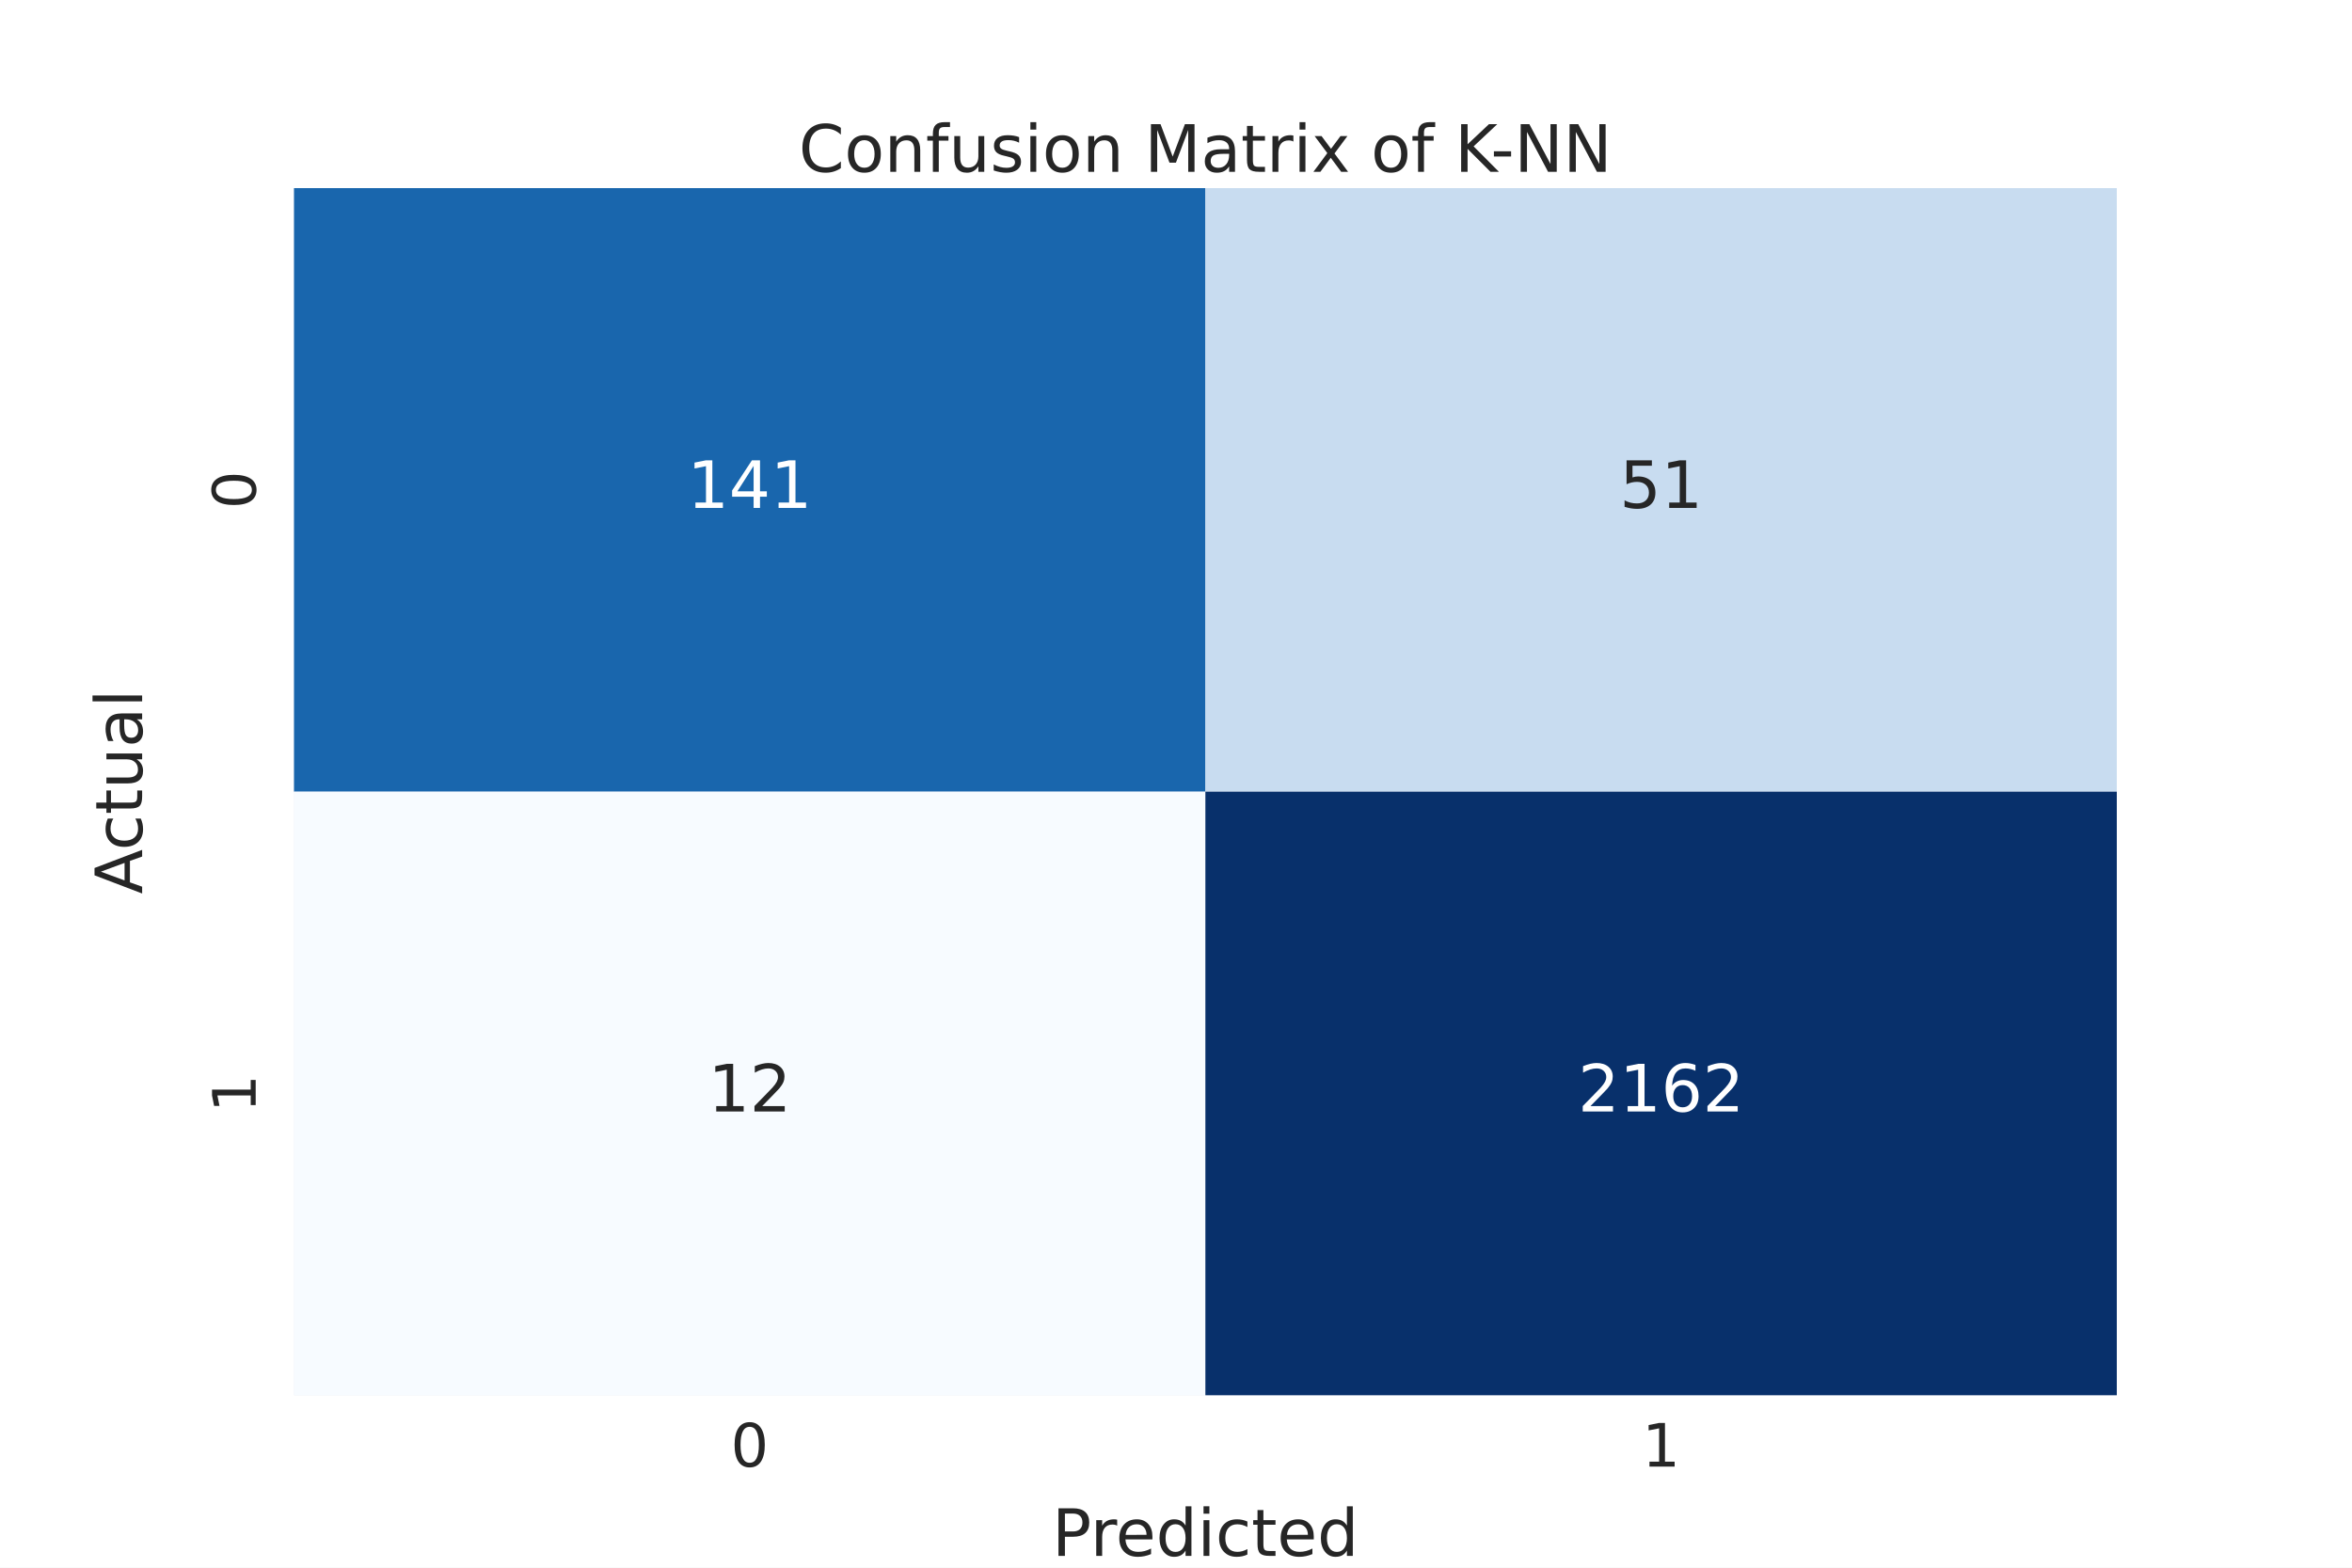
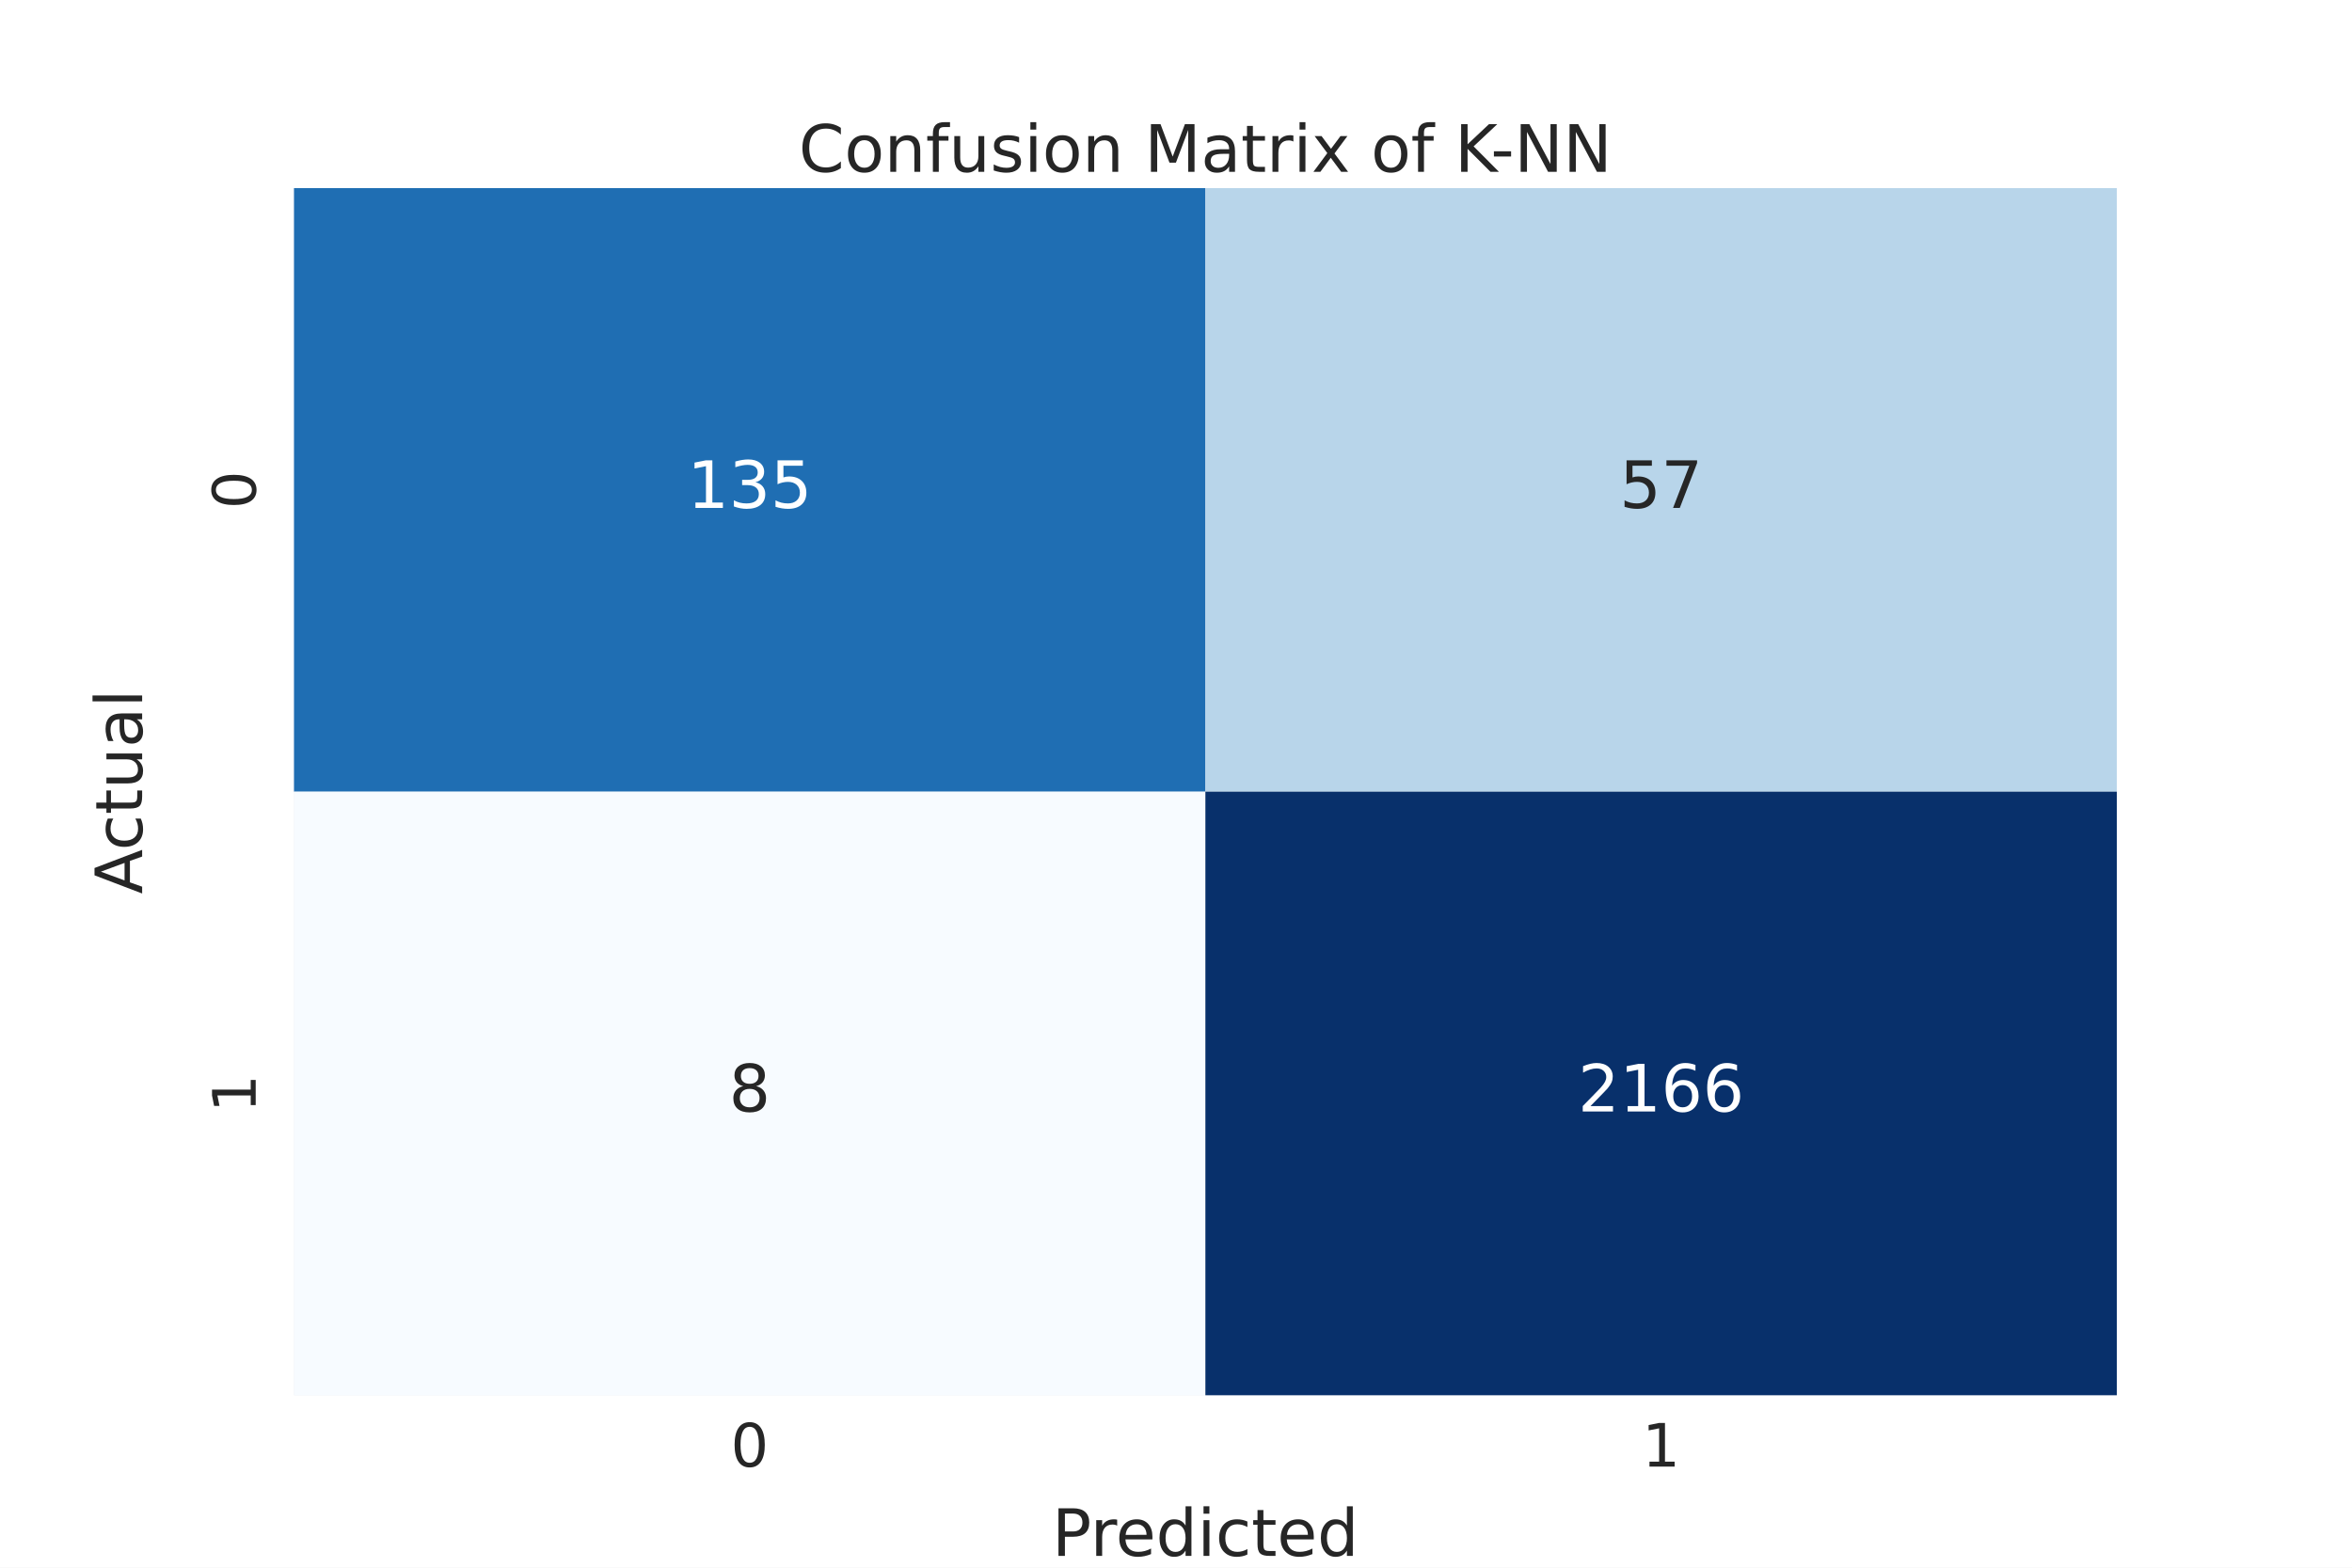
<svg xmlns="http://www.w3.org/2000/svg" xmlns:xlink="http://www.w3.org/1999/xlink" width="864pt" height="576pt" viewBox="0 0 864 576" version="1.1">
  <defs>
    <style type="text/css">*{stroke-linejoin: round; stroke-linecap: butt}</style>
  </defs>
  <g id="figure_1">
    <g id="patch_1">
      <path d="M 0 576  L 864 576  L 864 0  L 0 0  z " style="fill: #ffffff" />
    </g>
    <g id="axes_1">
      <g id="patch_2">
        <path d="M 108 512.64  L 777.6 512.64  L 777.6 69.12  L 108 69.12  z " style="fill: #eaeaf2" />
      </g>
      <g id="matplotlib.axis_1">
        <g id="xtick_1">
          <g id="text_1">
            <g style="fill: #262626" transform="translate(268.4013 538.8566) scale(0.22 -0.22)">
              <defs>
                <path id="DejaVuSans-30" d="M 2034 4250  Q 1547 4250 1301 3770  Q 1056 3291 1056 2328  Q 1056 1369 1301 889  Q 1547 409 2034 409  Q 2525 409 2770 889  Q 3016 1369 3016 2328  Q 3016 3291 2770 3770  Q 2525 4250 2034 4250  z M 2034 4750  Q 2819 4750 3233 4129  Q 3647 3509 3647 2328  Q 3647 1150 3233 529  Q 2819 -91 2034 -91  Q 1250 -91 836 529  Q 422 1150 422 2328  Q 422 3509 836 4129  Q 1250 4750 2034 4750  z " transform="scale(0.015625)" />
              </defs>
              <use xlink:href="#DejaVuSans-30" />
            </g>
          </g>
        </g>
        <g id="xtick_2">
          <g id="text_2">
            <g style="fill: #262626" transform="translate(603.2012 538.8566) scale(0.22 -0.22)">
              <defs>
                <path id="DejaVuSans-31" d="M 794 531  L 1825 531  L 1825 4091  L 703 3866  L 703 4441  L 1819 4666  L 2450 4666  L 2450 531  L 3481 531  L 3481 0  L 794 0  L 794 531  z " transform="scale(0.015625)" />
              </defs>
              <use xlink:href="#DejaVuSans-31" />
            </g>
          </g>
        </g>
        <g id="text_3">
          <g style="fill: #262626" transform="translate(386.4712 571.6681) scale(0.24 -0.24)">
            <defs>
              <path id="DejaVuSans-50" d="M 1259 4147  L 1259 2394  L 2053 2394  Q 2494 2394 2734 2622  Q 2975 2850 2975 3272  Q 2975 3691 2734 3919  Q 2494 4147 2053 4147  L 1259 4147  z M 628 4666  L 2053 4666  Q 2838 4666 3239 4311  Q 3641 3956 3641 3272  Q 3641 2581 3239 2228  Q 2838 1875 2053 1875  L 1259 1875  L 1259 0  L 628 0  L 628 4666  z " transform="scale(0.015625)" />
              <path id="DejaVuSans-72" d="M 2631 2963  Q 2534 3019 2420 3045  Q 2306 3072 2169 3072  Q 1681 3072 1420 2755  Q 1159 2438 1159 1844  L 1159 0  L 581 0  L 581 3500  L 1159 3500  L 1159 2956  Q 1341 3275 1631 3429  Q 1922 3584 2338 3584  Q 2397 3584 2469 3576  Q 2541 3569 2628 3553  L 2631 2963  z " transform="scale(0.015625)" />
              <path id="DejaVuSans-65" d="M 3597 1894  L 3597 1613  L 953 1613  Q 991 1019 1311 708  Q 1631 397 2203 397  Q 2534 397 2845 478  Q 3156 559 3463 722  L 3463 178  Q 3153 47 2828 -22  Q 2503 -91 2169 -91  Q 1331 -91 842 396  Q 353 884 353 1716  Q 353 2575 817 3079  Q 1281 3584 2069 3584  Q 2775 3584 3186 3129  Q 3597 2675 3597 1894  z M 3022 2063  Q 3016 2534 2758 2815  Q 2500 3097 2075 3097  Q 1594 3097 1305 2825  Q 1016 2553 972 2059  L 3022 2063  z " transform="scale(0.015625)" />
              <path id="DejaVuSans-64" d="M 2906 2969  L 2906 4863  L 3481 4863  L 3481 0  L 2906 0  L 2906 525  Q 2725 213 2448 61  Q 2172 -91 1784 -91  Q 1150 -91 751 415  Q 353 922 353 1747  Q 353 2572 751 3078  Q 1150 3584 1784 3584  Q 2172 3584 2448 3432  Q 2725 3281 2906 2969  z M 947 1747  Q 947 1113 1208 752  Q 1469 391 1925 391  Q 2381 391 2643 752  Q 2906 1113 2906 1747  Q 2906 2381 2643 2742  Q 2381 3103 1925 3103  Q 1469 3103 1208 2742  Q 947 2381 947 1747  z " transform="scale(0.015625)" />
              <path id="DejaVuSans-69" d="M 603 3500  L 1178 3500  L 1178 0  L 603 0  L 603 3500  z M 603 4863  L 1178 4863  L 1178 4134  L 603 4134  L 603 4863  z " transform="scale(0.015625)" />
              <path id="DejaVuSans-63" d="M 3122 3366  L 3122 2828  Q 2878 2963 2633 3030  Q 2388 3097 2138 3097  Q 1578 3097 1268 2742  Q 959 2388 959 1747  Q 959 1106 1268 751  Q 1578 397 2138 397  Q 2388 397 2633 464  Q 2878 531 3122 666  L 3122 134  Q 2881 22 2623 -34  Q 2366 -91 2075 -91  Q 1284 -91 818 406  Q 353 903 353 1747  Q 353 2603 823 3093  Q 1294 3584 2113 3584  Q 2378 3584 2631 3529  Q 2884 3475 3122 3366  z " transform="scale(0.015625)" />
              <path id="DejaVuSans-74" d="M 1172 4494  L 1172 3500  L 2356 3500  L 2356 3053  L 1172 3053  L 1172 1153  Q 1172 725 1289 603  Q 1406 481 1766 481  L 2356 481  L 2356 0  L 1766 0  Q 1100 0 847 248  Q 594 497 594 1153  L 594 3053  L 172 3053  L 172 3500  L 594 3500  L 594 4494  L 1172 4494  z " transform="scale(0.015625)" />
            </defs>
            <use xlink:href="#DejaVuSans-50" />
            <use xlink:href="#DejaVuSans-72" x="58.553" />
            <use xlink:href="#DejaVuSans-65" x="97.416" />
            <use xlink:href="#DejaVuSans-64" x="158.939" />
            <use xlink:href="#DejaVuSans-69" x="222.416" />
            <use xlink:href="#DejaVuSans-63" x="250.199" />
            <use xlink:href="#DejaVuSans-74" x="305.18" />
            <use xlink:href="#DejaVuSans-65" x="344.389" />
            <use xlink:href="#DejaVuSans-64" x="405.912" />
          </g>
        </g>
      </g>
      <g id="matplotlib.axis_2">
        <g id="ytick_1">
          <g id="text_4">
            <g style="fill: #262626" transform="translate(93.92469 186.9988) rotate(-90) scale(0.22 -0.22)">
              <use xlink:href="#DejaVuSans-30" />
            </g>
          </g>
        </g>
        <g id="ytick_2">
          <g id="text_5">
            <g style="fill: #262626" transform="translate(93.92469 408.7588) rotate(-90) scale(0.22 -0.22)">
              <use xlink:href="#DejaVuSans-31" />
            </g>
          </g>
        </g>
        <g id="text_6">
          <g style="fill: #262626" transform="translate(52.21688 328.4737) rotate(-90) scale(0.24 -0.24)">
            <defs>
              <path id="DejaVuSans-41" d="M 2188 4044  L 1331 1722  L 3047 1722  L 2188 4044  z M 1831 4666  L 2547 4666  L 4325 0  L 3669 0  L 3244 1197  L 1141 1197  L 716 0  L 50 0  L 1831 4666  z " transform="scale(0.015625)" />
              <path id="DejaVuSans-75" d="M 544 1381  L 544 3500  L 1119 3500  L 1119 1403  Q 1119 906 1312 657  Q 1506 409 1894 409  Q 2359 409 2629 706  Q 2900 1003 2900 1516  L 2900 3500  L 3475 3500  L 3475 0  L 2900 0  L 2900 538  Q 2691 219 2414 64  Q 2138 -91 1772 -91  Q 1169 -91 856 284  Q 544 659 544 1381  z M 1991 3584  L 1991 3584  z " transform="scale(0.015625)" />
              <path id="DejaVuSans-61" d="M 2194 1759  Q 1497 1759 1228 1600  Q 959 1441 959 1056  Q 959 750 1161 570  Q 1363 391 1709 391  Q 2188 391 2477 730  Q 2766 1069 2766 1631  L 2766 1759  L 2194 1759  z M 3341 1997  L 3341 0  L 2766 0  L 2766 531  Q 2569 213 2275 61  Q 1981 -91 1556 -91  Q 1019 -91 701 211  Q 384 513 384 1019  Q 384 1609 779 1909  Q 1175 2209 1959 2209  L 2766 2209  L 2766 2266  Q 2766 2663 2505 2880  Q 2244 3097 1772 3097  Q 1472 3097 1187 3025  Q 903 2953 641 2809  L 641 3341  Q 956 3463 1253 3523  Q 1550 3584 1831 3584  Q 2591 3584 2966 3190  Q 3341 2797 3341 1997  z " transform="scale(0.015625)" />
              <path id="DejaVuSans-6c" d="M 603 4863  L 1178 4863  L 1178 0  L 603 0  L 603 4863  z " transform="scale(0.015625)" />
            </defs>
            <use xlink:href="#DejaVuSans-41" />
            <use xlink:href="#DejaVuSans-63" x="66.658" />
            <use xlink:href="#DejaVuSans-74" x="121.639" />
            <use xlink:href="#DejaVuSans-75" x="160.848" />
            <use xlink:href="#DejaVuSans-61" x="224.227" />
            <use xlink:href="#DejaVuSans-6c" x="285.506" />
          </g>
        </g>
      </g>
      <g id="QuadMesh_1">
-         <path d="M 108 69.12  L 442.8 69.12  L 442.8 290.88  L 108 290.88  L 108 69.12  " clip-path="url(#pe6606f0bd6)" style="fill: #1966ad" />
-         <path d="M 442.8 69.12  L 777.6 69.12  L 777.6 290.88  L 442.8 290.88  L 442.8 69.12  " clip-path="url(#pe6606f0bd6)" style="fill: #c8dcf0" />
-         <path d="M 108 290.88  L 442.8 290.88  L 442.8 512.64  L 108 512.64  L 108 290.88  " clip-path="url(#pe6606f0bd6)" style="fill: #f7fbff" />
-         <path d="M 442.8 290.88  L 777.6 290.88  L 777.6 512.64  L 442.8 512.64  L 442.8 290.88  " clip-path="url(#pe6606f0bd6)" style="fill: #08306b" />
+         <path d="M 108 69.12  L 442.8 69.12  L 442.8 290.88  L 108 290.88  L 108 69.12  " clip-path="url(#pc4d1c58c6e)" style="fill: #1f6eb3" />
+         <path d="M 442.8 69.12  L 777.6 69.12  L 777.6 290.88  L 442.8 290.88  L 442.8 69.12  " clip-path="url(#pc4d1c58c6e)" style="fill: #b8d5ea" />
+         <path d="M 108 290.88  L 442.8 290.88  L 442.8 512.64  L 108 512.64  L 108 290.88  " clip-path="url(#pc4d1c58c6e)" style="fill: #f7fbff" />
+         <path d="M 442.8 290.88  L 777.6 290.88  L 777.6 512.64  L 442.8 512.64  L 442.8 290.88  " clip-path="url(#pc4d1c58c6e)" style="fill: #08306b" />
      </g>
      <g id="text_7">
        <g style="fill: #ffffff" transform="translate(252.495 186.6225) scale(0.24 -0.24)">
          <defs>
-             <path id="DejaVuSans-34" d="M 2419 4116  L 825 1625  L 2419 1625  L 2419 4116  z M 2253 4666  L 3047 4666  L 3047 1625  L 3713 1625  L 3713 1100  L 3047 1100  L 3047 0  L 2419 0  L 2419 1100  L 313 1100  L 313 1709  L 2253 4666  z " transform="scale(0.015625)" />
+             <path id="DejaVuSans-33" d="M 2597 2516  Q 3050 2419 3304 2112  Q 3559 1806 3559 1356  Q 3559 666 3084 287  Q 2609 -91 1734 -91  Q 1441 -91 1130 -33  Q 819 25 488 141  L 488 750  Q 750 597 1062 519  Q 1375 441 1716 441  Q 2309 441 2620 675  Q 2931 909 2931 1356  Q 2931 1769 2642 2001  Q 2353 2234 1838 2234  L 1294 2234  L 1294 2753  L 1863 2753  Q 2328 2753 2575 2939  Q 2822 3125 2822 3475  Q 2822 3834 2567 4026  Q 2313 4219 1838 4219  Q 1578 4219 1281 4162  Q 984 4106 628 3988  L 628 4550  Q 988 4650 1302 4700  Q 1616 4750 1894 4750  Q 2613 4750 3031 4423  Q 3450 4097 3450 3541  Q 3450 3153 3228 2886  Q 3006 2619 2597 2516  z " transform="scale(0.015625)" />
+             <path id="DejaVuSans-35" d="M 691 4666  L 3169 4666  L 3169 4134  L 1269 4134  L 1269 2991  Q 1406 3038 1543 3061  Q 1681 3084 1819 3084  Q 2600 3084 3056 2656  Q 3513 2228 3513 1497  Q 3513 744 3044 326  Q 2575 -91 1722 -91  Q 1428 -91 1123 -41  Q 819 9 494 109  L 494 744  Q 775 591 1075 516  Q 1375 441 1709 441  Q 2250 441 2565 725  Q 2881 1009 2881 1497  Q 2881 1984 2565 2268  Q 2250 2553 1709 2553  Q 1456 2553 1204 2497  Q 953 2441 691 2322  L 691 4666  z " transform="scale(0.015625)" />
          </defs>
          <use xlink:href="#DejaVuSans-31" />
-           <use xlink:href="#DejaVuSans-34" x="63.623" />
-           <use xlink:href="#DejaVuSans-31" x="127.246" />
+           <use xlink:href="#DejaVuSans-33" x="63.623" />
+           <use xlink:href="#DejaVuSans-35" x="127.246" />
        </g>
      </g>
      <g id="text_8">
        <g style="fill: #262626" transform="translate(594.93 186.6225) scale(0.24 -0.24)">
          <defs>
-             <path id="DejaVuSans-35" d="M 691 4666  L 3169 4666  L 3169 4134  L 1269 4134  L 1269 2991  Q 1406 3038 1543 3061  Q 1681 3084 1819 3084  Q 2600 3084 3056 2656  Q 3513 2228 3513 1497  Q 3513 744 3044 326  Q 2575 -91 1722 -91  Q 1428 -91 1123 -41  Q 819 9 494 109  L 494 744  Q 775 591 1075 516  Q 1375 441 1709 441  Q 2250 441 2565 725  Q 2881 1009 2881 1497  Q 2881 1984 2565 2268  Q 2250 2553 1709 2553  Q 1456 2553 1204 2497  Q 953 2441 691 2322  L 691 4666  z " transform="scale(0.015625)" />
+             <path id="DejaVuSans-37" d="M 525 4666  L 3525 4666  L 3525 4397  L 1831 0  L 1172 0  L 2766 4134  L 525 4134  L 525 4666  z " transform="scale(0.015625)" />
          </defs>
          <use xlink:href="#DejaVuSans-35" />
-           <use xlink:href="#DejaVuSans-31" x="63.623" />
+           <use xlink:href="#DejaVuSans-37" x="63.623" />
        </g>
      </g>
      <g id="text_9">
-         <g style="fill: #262626" transform="translate(260.13 408.3825) scale(0.24 -0.24)">
+         <g style="fill: #262626" transform="translate(267.765 408.3825) scale(0.24 -0.24)">
          <defs>
-             <path id="DejaVuSans-32" d="M 1228 531  L 3431 531  L 3431 0  L 469 0  L 469 531  Q 828 903 1448 1529  Q 2069 2156 2228 2338  Q 2531 2678 2651 2914  Q 2772 3150 2772 3378  Q 2772 3750 2511 3984  Q 2250 4219 1831 4219  Q 1534 4219 1204 4116  Q 875 4013 500 3803  L 500 4441  Q 881 4594 1212 4672  Q 1544 4750 1819 4750  Q 2544 4750 2975 4387  Q 3406 4025 3406 3419  Q 3406 3131 3298 2873  Q 3191 2616 2906 2266  Q 2828 2175 2409 1742  Q 1991 1309 1228 531  z " transform="scale(0.015625)" />
+             <path id="DejaVuSans-38" d="M 2034 2216  Q 1584 2216 1326 1975  Q 1069 1734 1069 1313  Q 1069 891 1326 650  Q 1584 409 2034 409  Q 2484 409 2743 651  Q 3003 894 3003 1313  Q 3003 1734 2745 1975  Q 2488 2216 2034 2216  z M 1403 2484  Q 997 2584 770 2862  Q 544 3141 544 3541  Q 544 4100 942 4425  Q 1341 4750 2034 4750  Q 2731 4750 3128 4425  Q 3525 4100 3525 3541  Q 3525 3141 3298 2862  Q 3072 2584 2669 2484  Q 3125 2378 3379 2068  Q 3634 1759 3634 1313  Q 3634 634 3220 271  Q 2806 -91 2034 -91  Q 1263 -91 848 271  Q 434 634 434 1313  Q 434 1759 690 2068  Q 947 2378 1403 2484  z M 1172 3481  Q 1172 3119 1398 2916  Q 1625 2713 2034 2713  Q 2441 2713 2670 2916  Q 2900 3119 2900 3481  Q 2900 3844 2670 4047  Q 2441 4250 2034 4250  Q 1625 4250 1398 4047  Q 1172 3844 1172 3481  z " transform="scale(0.015625)" />
          </defs>
-           <use xlink:href="#DejaVuSans-31" />
-           <use xlink:href="#DejaVuSans-32" x="63.623" />
+           <use xlink:href="#DejaVuSans-38" />
        </g>
      </g>
      <g id="text_10">
        <g style="fill: #ffffff" transform="translate(579.66 408.3825) scale(0.24 -0.24)">
          <defs>
+             <path id="DejaVuSans-32" d="M 1228 531  L 3431 531  L 3431 0  L 469 0  L 469 531  Q 828 903 1448 1529  Q 2069 2156 2228 2338  Q 2531 2678 2651 2914  Q 2772 3150 2772 3378  Q 2772 3750 2511 3984  Q 2250 4219 1831 4219  Q 1534 4219 1204 4116  Q 875 4013 500 3803  L 500 4441  Q 881 4594 1212 4672  Q 1544 4750 1819 4750  Q 2544 4750 2975 4387  Q 3406 4025 3406 3419  Q 3406 3131 3298 2873  Q 3191 2616 2906 2266  Q 2828 2175 2409 1742  Q 1991 1309 1228 531  z " transform="scale(0.015625)" />
            <path id="DejaVuSans-36" d="M 2113 2584  Q 1688 2584 1439 2293  Q 1191 2003 1191 1497  Q 1191 994 1439 701  Q 1688 409 2113 409  Q 2538 409 2786 701  Q 3034 994 3034 1497  Q 3034 2003 2786 2293  Q 2538 2584 2113 2584  z M 3366 4563  L 3366 3988  Q 3128 4100 2886 4159  Q 2644 4219 2406 4219  Q 1781 4219 1451 3797  Q 1122 3375 1075 2522  Q 1259 2794 1537 2939  Q 1816 3084 2150 3084  Q 2853 3084 3261 2657  Q 3669 2231 3669 1497  Q 3669 778 3244 343  Q 2819 -91 2113 -91  Q 1303 -91 875 529  Q 447 1150 447 2328  Q 447 3434 972 4092  Q 1497 4750 2381 4750  Q 2619 4750 2861 4703  Q 3103 4656 3366 4563  z " transform="scale(0.015625)" />
          </defs>
          <use xlink:href="#DejaVuSans-32" />
          <use xlink:href="#DejaVuSans-31" x="63.623" />
          <use xlink:href="#DejaVuSans-36" x="127.246" />
-           <use xlink:href="#DejaVuSans-32" x="190.869" />
+           <use xlink:href="#DejaVuSans-36" x="190.869" />
        </g>
      </g>
      <g id="text_11">
        <g style="fill: #262626" transform="translate(293.4281 63.12) scale(0.24 -0.24)">
          <defs>
            <path id="DejaVuSans-43" d="M 4122 4306  L 4122 3641  Q 3803 3938 3442 4084  Q 3081 4231 2675 4231  Q 1875 4231 1450 3742  Q 1025 3253 1025 2328  Q 1025 1406 1450 917  Q 1875 428 2675 428  Q 3081 428 3442 575  Q 3803 722 4122 1019  L 4122 359  Q 3791 134 3420 21  Q 3050 -91 2638 -91  Q 1578 -91 968 557  Q 359 1206 359 2328  Q 359 3453 968 4101  Q 1578 4750 2638 4750  Q 3056 4750 3426 4639  Q 3797 4528 4122 4306  z " transform="scale(0.015625)" />
            <path id="DejaVuSans-6f" d="M 1959 3097  Q 1497 3097 1228 2736  Q 959 2375 959 1747  Q 959 1119 1226 758  Q 1494 397 1959 397  Q 2419 397 2687 759  Q 2956 1122 2956 1747  Q 2956 2369 2687 2733  Q 2419 3097 1959 3097  z M 1959 3584  Q 2709 3584 3137 3096  Q 3566 2609 3566 1747  Q 3566 888 3137 398  Q 2709 -91 1959 -91  Q 1206 -91 779 398  Q 353 888 353 1747  Q 353 2609 779 3096  Q 1206 3584 1959 3584  z " transform="scale(0.015625)" />
            <path id="DejaVuSans-6e" d="M 3513 2113  L 3513 0  L 2938 0  L 2938 2094  Q 2938 2591 2744 2837  Q 2550 3084 2163 3084  Q 1697 3084 1428 2787  Q 1159 2491 1159 1978  L 1159 0  L 581 0  L 581 3500  L 1159 3500  L 1159 2956  Q 1366 3272 1645 3428  Q 1925 3584 2291 3584  Q 2894 3584 3203 3211  Q 3513 2838 3513 2113  z " transform="scale(0.015625)" />
            <path id="DejaVuSans-66" d="M 2375 4863  L 2375 4384  L 1825 4384  Q 1516 4384 1395 4259  Q 1275 4134 1275 3809  L 1275 3500  L 2222 3500  L 2222 3053  L 1275 3053  L 1275 0  L 697 0  L 697 3053  L 147 3053  L 147 3500  L 697 3500  L 697 3744  Q 697 4328 969 4595  Q 1241 4863 1831 4863  L 2375 4863  z " transform="scale(0.015625)" />
            <path id="DejaVuSans-73" d="M 2834 3397  L 2834 2853  Q 2591 2978 2328 3040  Q 2066 3103 1784 3103  Q 1356 3103 1142 2972  Q 928 2841 928 2578  Q 928 2378 1081 2264  Q 1234 2150 1697 2047  L 1894 2003  Q 2506 1872 2764 1633  Q 3022 1394 3022 966  Q 3022 478 2636 193  Q 2250 -91 1575 -91  Q 1294 -91 989 -36  Q 684 19 347 128  L 347 722  Q 666 556 975 473  Q 1284 391 1588 391  Q 1994 391 2212 530  Q 2431 669 2431 922  Q 2431 1156 2273 1281  Q 2116 1406 1581 1522  L 1381 1569  Q 847 1681 609 1914  Q 372 2147 372 2553  Q 372 3047 722 3315  Q 1072 3584 1716 3584  Q 2034 3584 2315 3537  Q 2597 3491 2834 3397  z " transform="scale(0.015625)" />
            <path id="DejaVuSans-20" transform="scale(0.015625)" />
            <path id="DejaVuSans-4d" d="M 628 4666  L 1569 4666  L 2759 1491  L 3956 4666  L 4897 4666  L 4897 0  L 4281 0  L 4281 4097  L 3078 897  L 2444 897  L 1241 4097  L 1241 0  L 628 0  L 628 4666  z " transform="scale(0.015625)" />
            <path id="DejaVuSans-78" d="M 3513 3500  L 2247 1797  L 3578 0  L 2900 0  L 1881 1375  L 863 0  L 184 0  L 1544 1831  L 300 3500  L 978 3500  L 1906 2253  L 2834 3500  L 3513 3500  z " transform="scale(0.015625)" />
            <path id="DejaVuSans-4b" d="M 628 4666  L 1259 4666  L 1259 2694  L 3353 4666  L 4166 4666  L 1850 2491  L 4331 0  L 3500 0  L 1259 2247  L 1259 0  L 628 0  L 628 4666  z " transform="scale(0.015625)" />
            <path id="DejaVuSans-2d" d="M 313 2009  L 1997 2009  L 1997 1497  L 313 1497  L 313 2009  z " transform="scale(0.015625)" />
            <path id="DejaVuSans-4e" d="M 628 4666  L 1478 4666  L 3547 763  L 3547 4666  L 4159 4666  L 4159 0  L 3309 0  L 1241 3903  L 1241 0  L 628 0  L 628 4666  z " transform="scale(0.015625)" />
          </defs>
          <use xlink:href="#DejaVuSans-43" />
          <use xlink:href="#DejaVuSans-6f" x="69.824" />
          <use xlink:href="#DejaVuSans-6e" x="131.006" />
          <use xlink:href="#DejaVuSans-66" x="194.385" />
          <use xlink:href="#DejaVuSans-75" x="229.59" />
          <use xlink:href="#DejaVuSans-73" x="292.969" />
          <use xlink:href="#DejaVuSans-69" x="345.068" />
          <use xlink:href="#DejaVuSans-6f" x="372.852" />
          <use xlink:href="#DejaVuSans-6e" x="434.033" />
          <use xlink:href="#DejaVuSans-20" x="497.412" />
          <use xlink:href="#DejaVuSans-4d" x="529.199" />
          <use xlink:href="#DejaVuSans-61" x="615.479" />
          <use xlink:href="#DejaVuSans-74" x="676.758" />
          <use xlink:href="#DejaVuSans-72" x="715.967" />
          <use xlink:href="#DejaVuSans-69" x="757.08" />
          <use xlink:href="#DejaVuSans-78" x="784.863" />
          <use xlink:href="#DejaVuSans-20" x="844.043" />
          <use xlink:href="#DejaVuSans-6f" x="875.83" />
          <use xlink:href="#DejaVuSans-66" x="937.012" />
          <use xlink:href="#DejaVuSans-20" x="972.217" />
          <use xlink:href="#DejaVuSans-4b" x="1004.004" />
          <use xlink:href="#DejaVuSans-2d" x="1059.08" />
          <use xlink:href="#DejaVuSans-4e" x="1095.164" />
          <use xlink:href="#DejaVuSans-4e" x="1169.969" />
        </g>
      </g>
    </g>
  </g>
  <defs>
-     <clipPath id="pe6606f0bd6">
+     <clipPath id="pc4d1c58c6e">
      <rect x="108" y="69.12" width="669.6" height="443.52" />
    </clipPath>
  </defs>
</svg>
